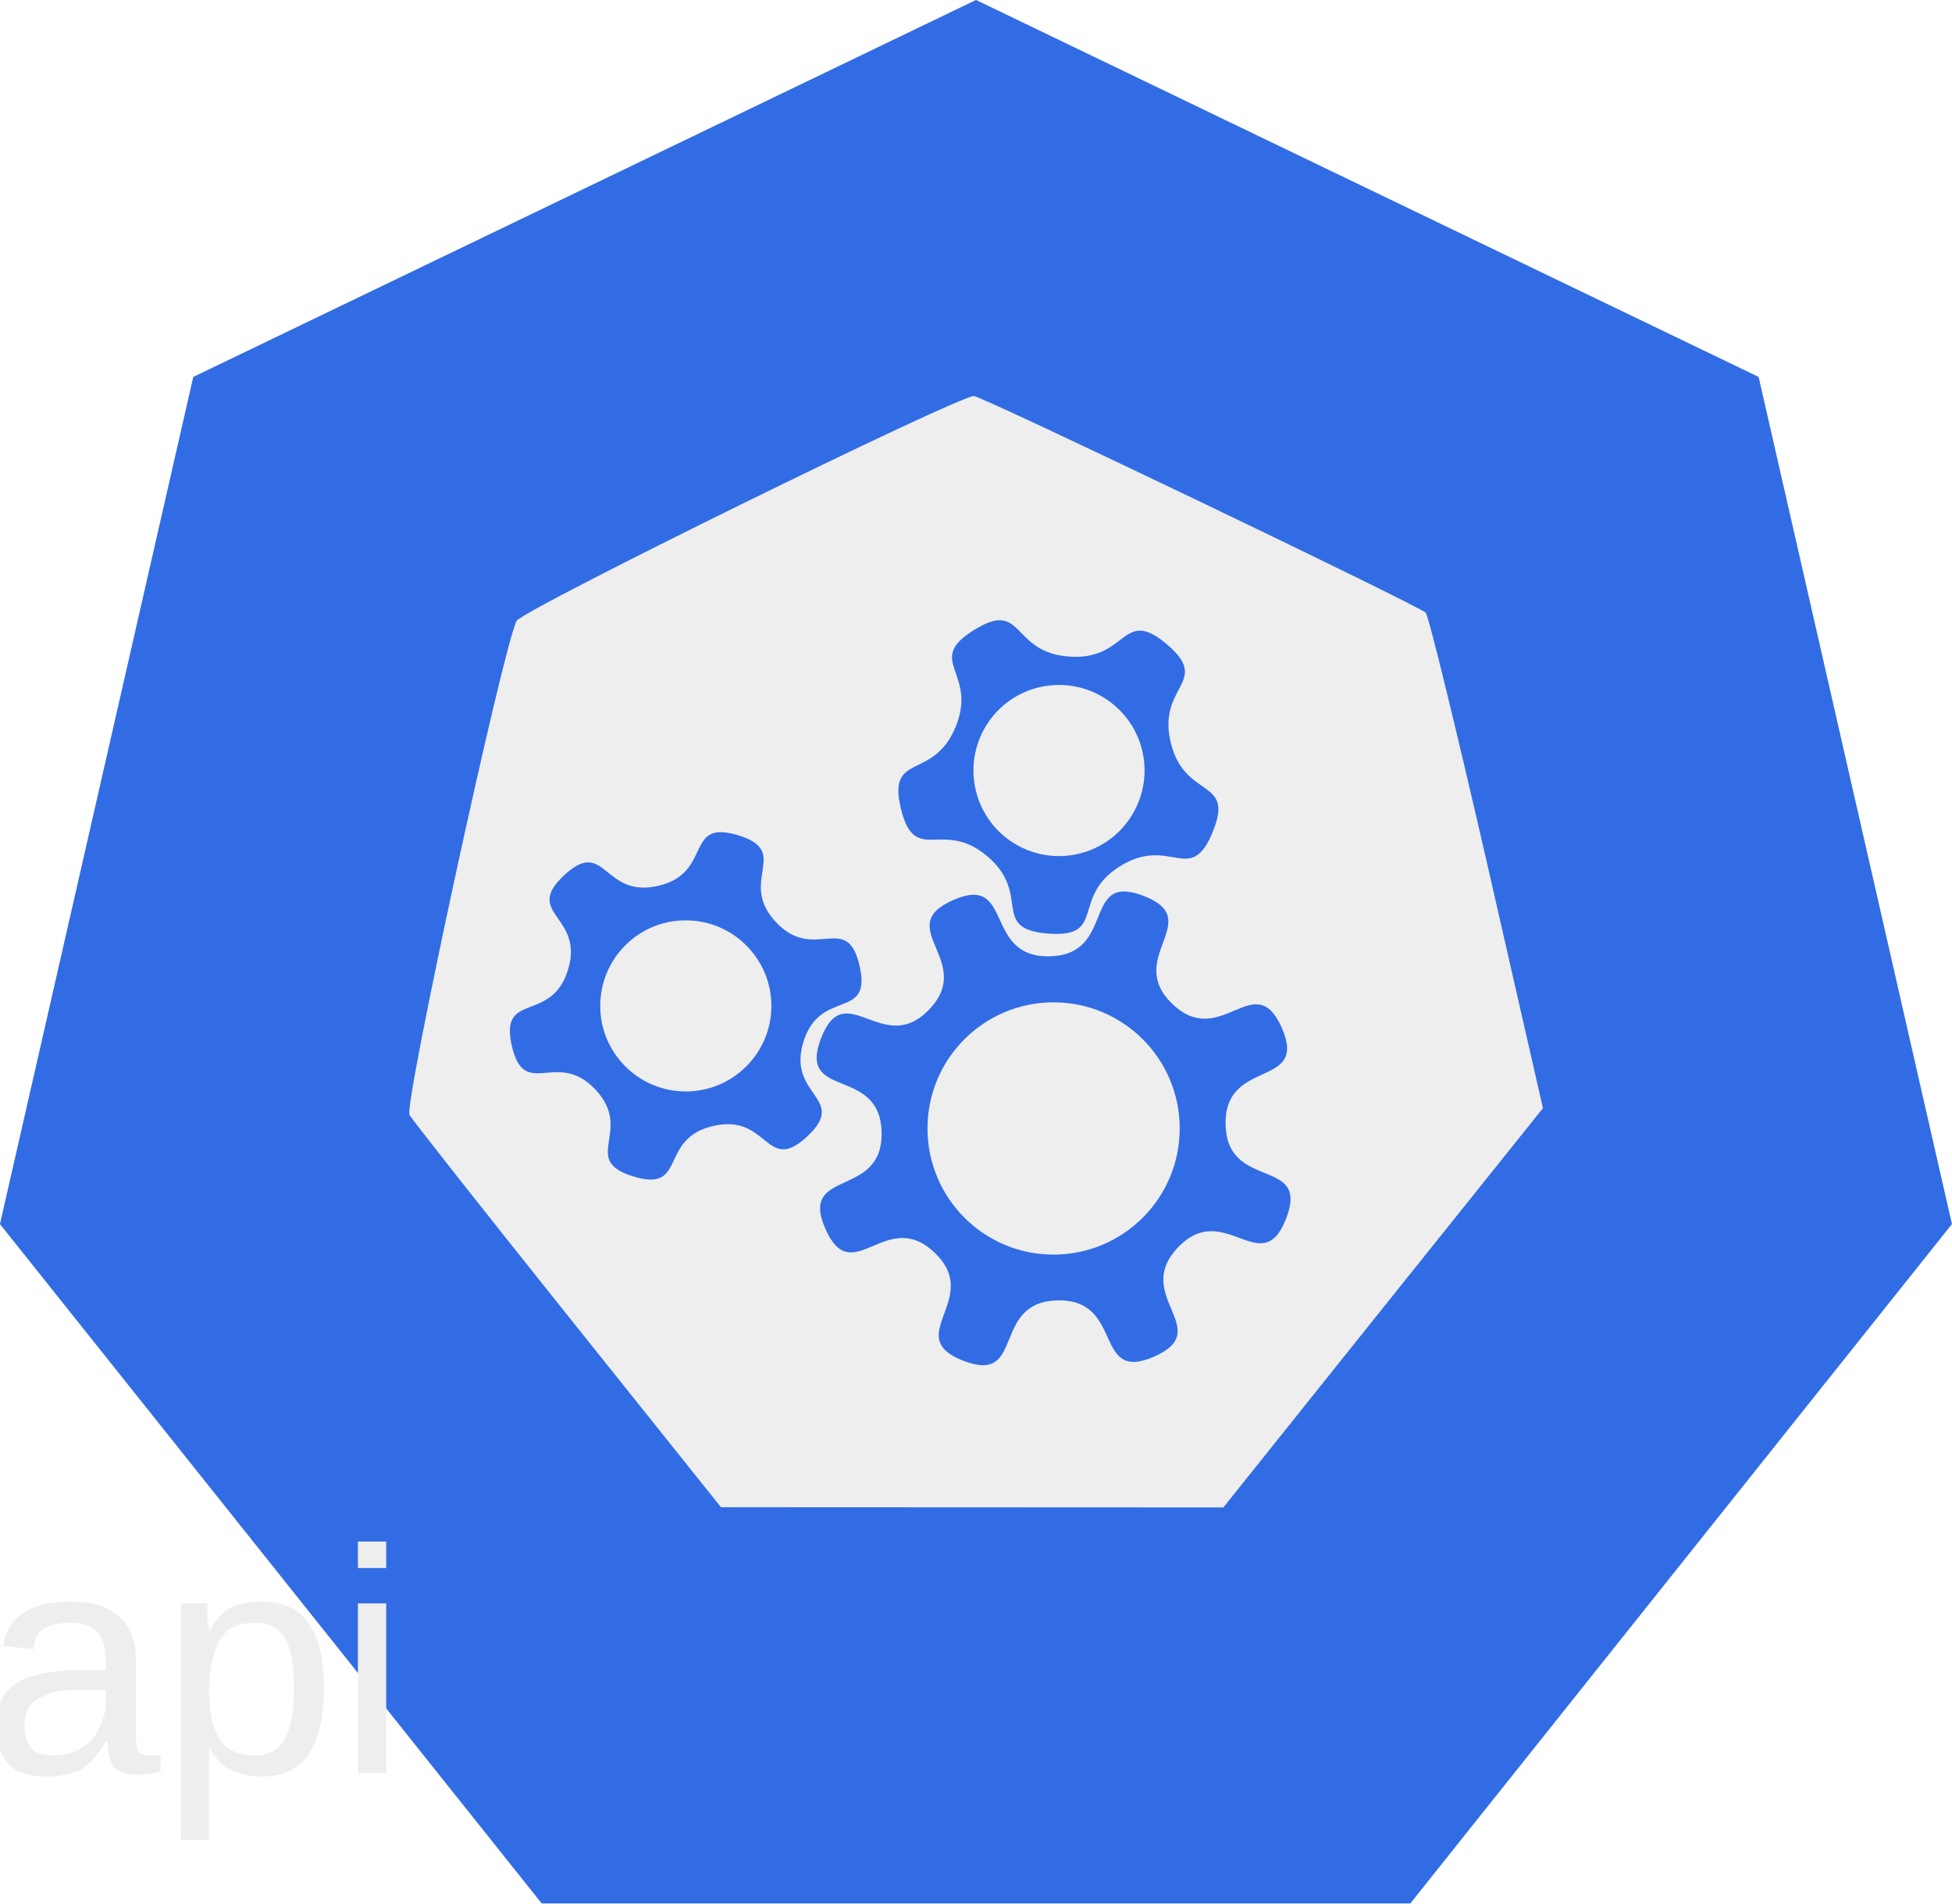
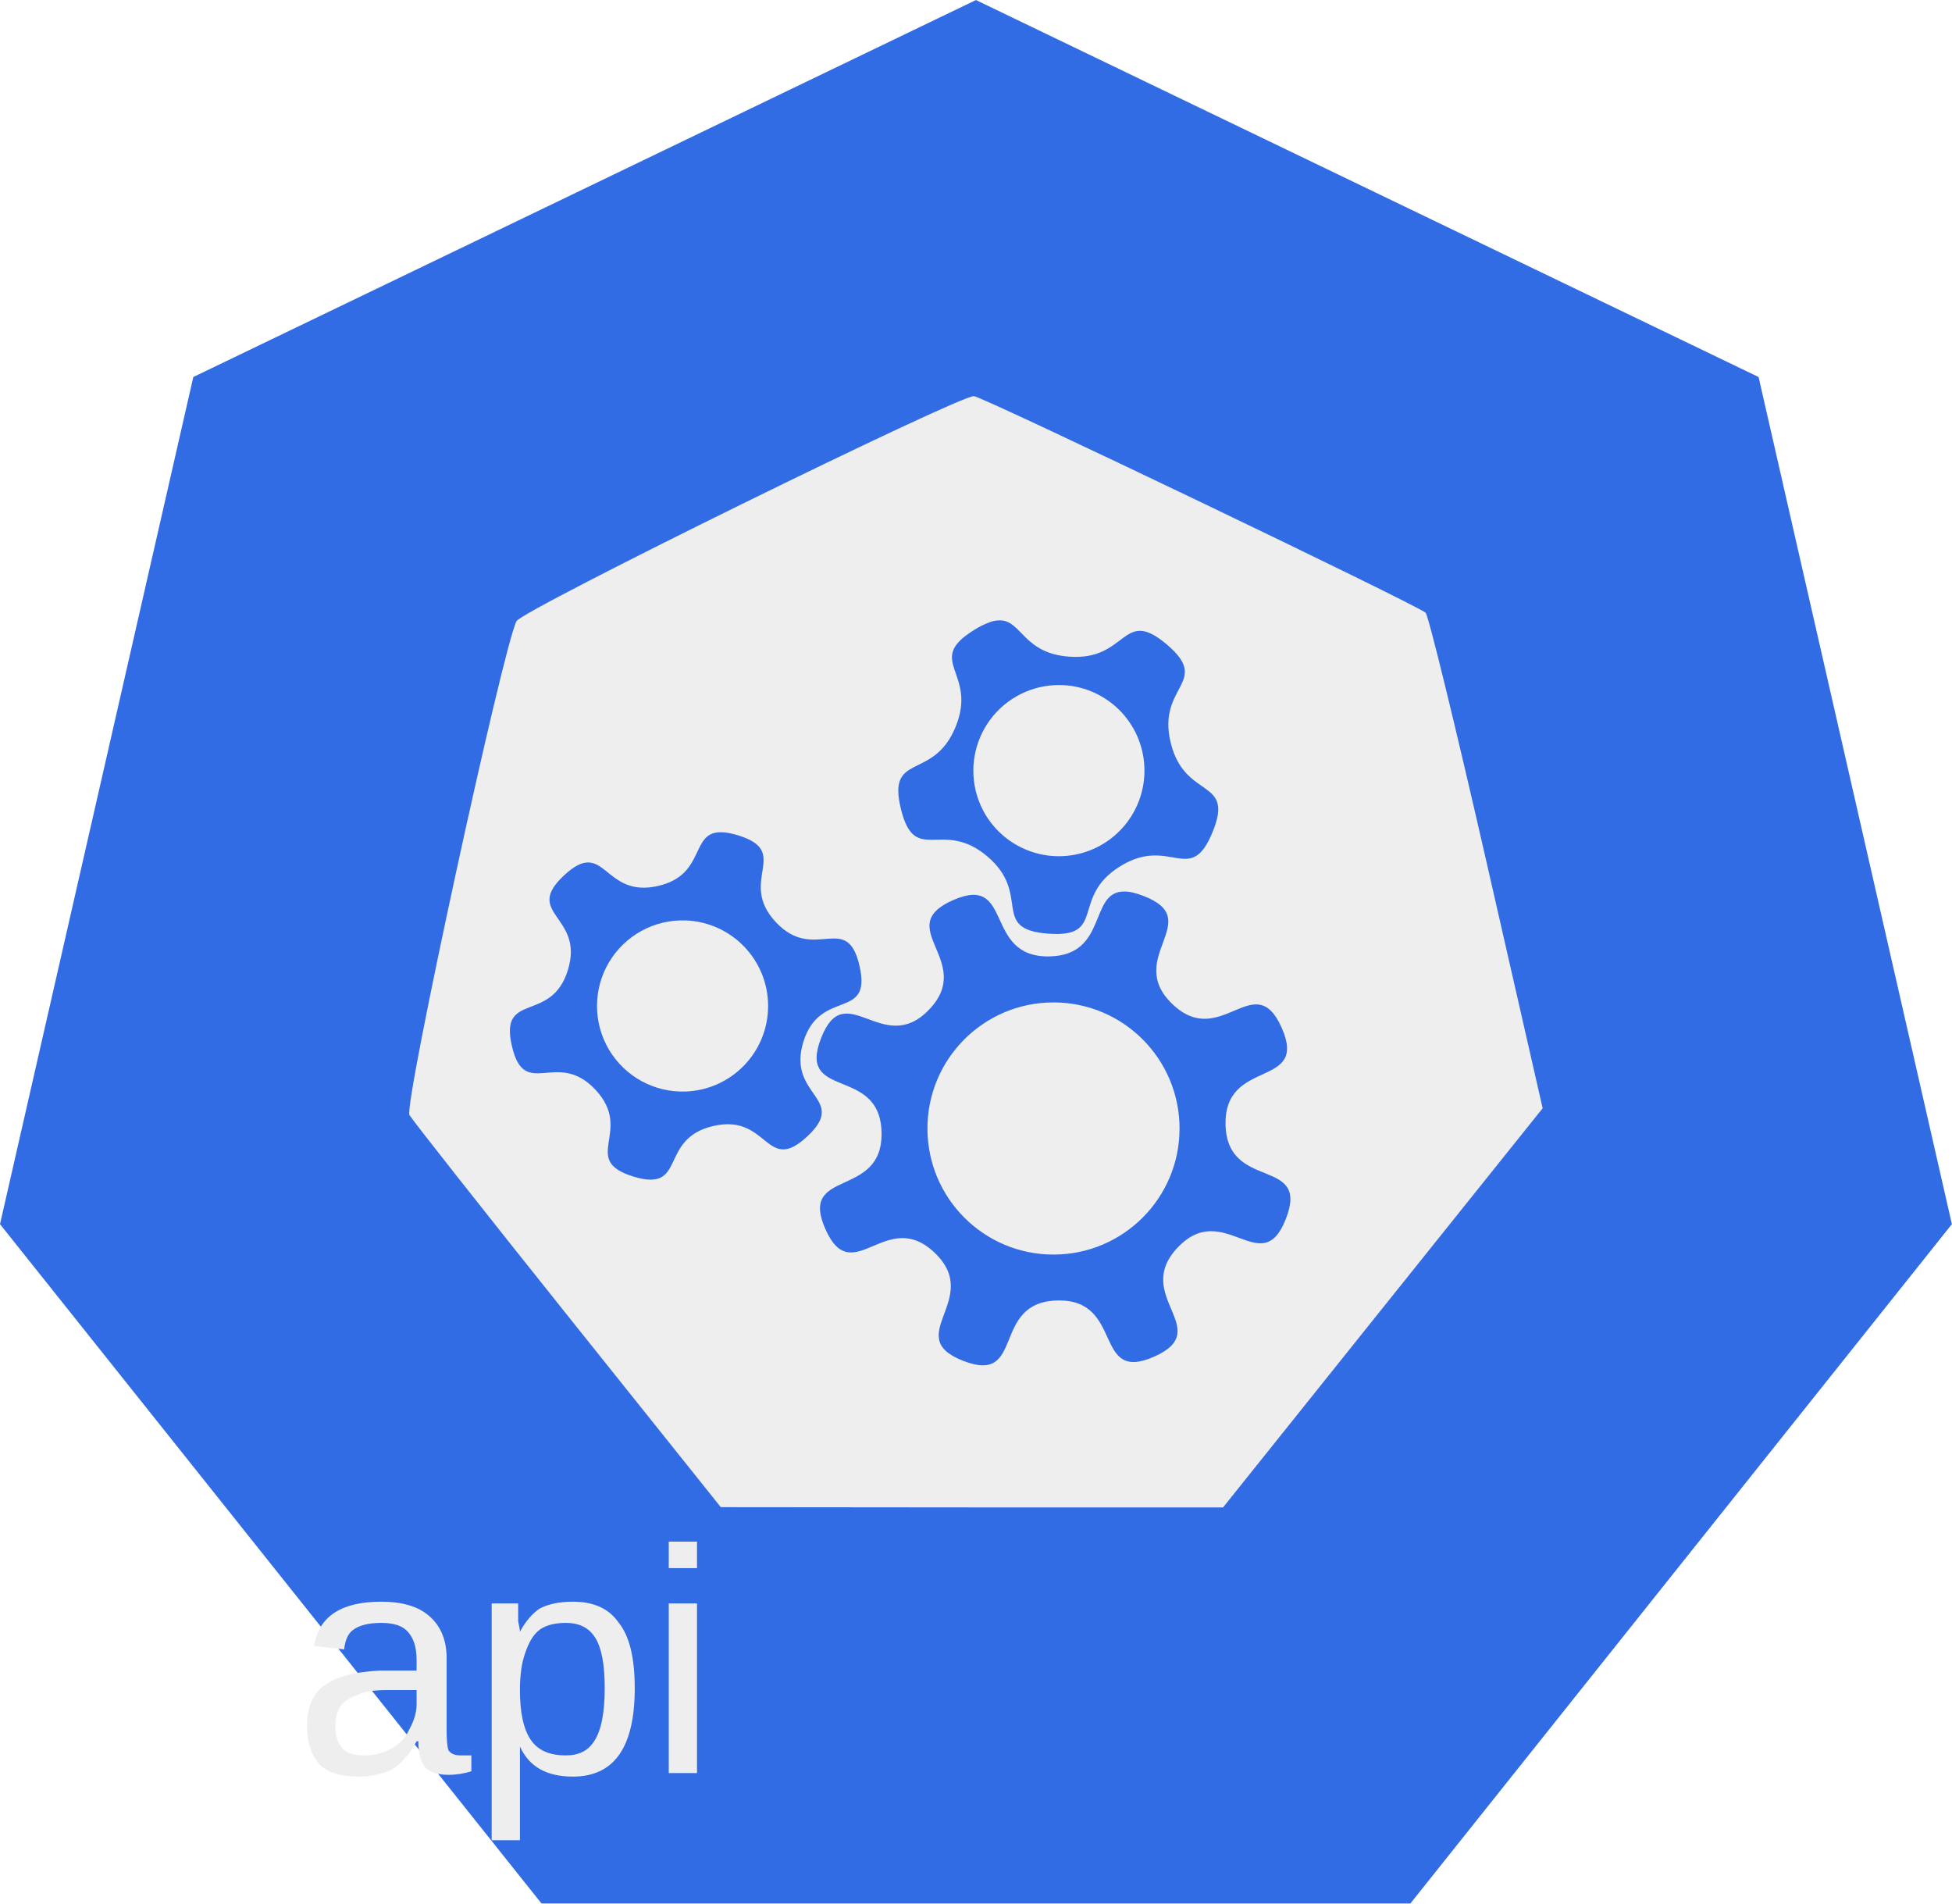
- <svg xmlns="http://www.w3.org/2000/svg" width="17.267mm" height="16.833mm" viewBox="0 0 17.267 16.833" version="1.1" id="svg11531">
-   <defs id="defs11525" />
-   <g id="layer1" transform="translate(-1.09947,-1.132398)">
-     <path style="fill:#326ce5;fill-opacity:1;fill-rule:evenodd;stroke:none;stroke-width:0.265;stroke-linecap:square;stroke-miterlimit:10" d="M 1.099,11.958 2.809,4.466 9.733,1.132 16.656,4.466 18.366,11.958 13.575,17.966 H 5.891 Z" id="path2062" />
-     <text id="text2066" y="16.812" x="9.703" style="font-style:normal;font-weight:normal;font-size:10.583px;line-height:6.615px;font-family:Sans;letter-spacing:0px;word-spacing:0px;fill:#eeeeee;fill-opacity:1;stroke:none;stroke-width:0.265px;stroke-linecap:butt;stroke-linejoin:miter;stroke-opacity:1" xml:space="preserve">
-       <tspan style="font-style:normal;font-variant:normal;font-weight:normal;font-stretch:normal;font-size:2.822px;font-family:Arial;-inkscape-font-specification:'Arial, Normal';font-variant-ligatures:normal;font-variant-caps:normal;font-variant-numeric:normal;font-feature-settings:normal;text-align:center;writing-mode:lr-tb;text-anchor:middle;fill:#eeeeee;fill-opacity:1;stroke-width:0.265px" y="16.812" x="9.703" id="tspan2064">api</tspan>
-     </text>
-     <path id="path2068" d="M 9.715,4.635 C 9.576,4.631 5.719,6.527 5.669,6.624 5.548,6.858 4.67,10.906 4.722,10.993 c 0.03,0.051 0.662,0.852 1.405,1.781 l 1.35,1.688 2.222,0.001 2.222,0.001 1.413,-1.766 1.414,-1.765 -0.495,-2.169 C 13.979,7.571 13.736,6.575 13.711,6.551 13.641,6.484 9.79,4.638 9.715,4.635 Z m 0.236,1.983 c 0.187,0.008 0.206,0.292 0.605,0.321 0.522,0.039 0.466,-0.447 0.865,-0.109 0.399,0.338 -0.089,0.363 0.035,0.871 0.124,0.508 0.569,0.305 0.371,0.789 -0.198,0.484 -0.373,0.027 -0.818,0.302 C 10.564,9.068 10.894,9.428 10.373,9.389 9.851,9.35 10.232,9.043 9.833,8.705 9.434,8.367 9.193,8.793 9.069,8.285 8.945,7.776 9.355,8.044 9.553,7.56 9.752,7.075 9.272,6.978 9.717,6.703 9.773,6.669 9.819,6.646 9.859,6.633 9.894,6.621 9.924,6.617 9.951,6.618 Z M 10.472,7.19 C 10.397,7.19 10.321,7.2 10.249,7.222 9.848,7.343 9.622,7.765 9.743,8.166 9.864,8.566 10.286,8.792 10.686,8.671 11.086,8.55 11.312,8.128 11.192,7.728 11.096,7.411 10.804,7.192 10.472,7.19 Z M 7.48,8.492 c 0.04,7.937e-4 0.088,0.009 0.148,0.027 0.48,0.147 -0.008,0.4 0.334,0.767 0.342,0.367 0.629,-0.101 0.741,0.388 0.113,0.489 -0.35,0.193 -0.497,0.673 -0.147,0.48 0.401,0.494 0.034,0.836 C 7.873,11.525 7.899,10.977 7.41,11.09 6.92,11.202 7.182,11.684 6.703,11.537 6.223,11.39 6.71,11.138 6.368,10.77 6.026,10.403 5.74,10.871 5.627,10.382 5.515,9.892 5.977,10.189 6.124,9.709 6.271,9.229 5.722,9.215 6.09,8.873 6.457,8.531 6.432,9.079 6.921,8.967 7.349,8.868 7.202,8.487 7.48,8.492 Z m 3.567,0.525 c 0.046,5.292e-4 0.101,0.012 0.17,0.039 0.553,0.215 -0.175,0.546 0.254,0.956 0.429,0.41 0.727,-0.333 0.967,0.21 0.239,0.543 -0.51,0.262 -0.497,0.856 0.013,0.593 0.75,0.279 0.535,0.832 -0.215,0.553 -0.546,-0.175 -0.956,0.254 -0.41,0.429 0.332,0.727 -0.211,0.966 -0.543,0.239 -0.261,-0.51 -0.855,-0.497 -0.593,0.013 -0.279,0.749 -0.833,0.534 -0.553,-0.215 0.175,-0.546 -0.254,-0.956 -0.429,-0.41 -0.727,0.333 -0.966,-0.21 C 8.162,11.458 8.911,11.739 8.898,11.146 8.884,10.553 8.148,10.867 8.363,10.313 8.578,9.76 8.909,10.489 9.319,10.06 9.73,9.631 8.987,9.333 9.53,9.093 10.073,8.854 9.792,9.603 10.385,9.59 10.904,9.578 10.728,9.013 11.047,9.016 Z M 7.166,9.272 C 6.748,9.271 6.409,9.61 6.409,10.028 c -1.587e-4,0.418 0.339,0.757 0.757,0.757 0.418,-1.48e-4 0.757,-0.339 0.757,-0.757 C 7.922,9.61 7.583,9.272 7.166,9.272 Z M 10.419,9.997 c -0.616,4.23e-5 -1.115,0.499 -1.115,1.115 -2.381e-4,0.616 0.499,1.116 1.115,1.116 0.616,2.22e-4 1.116,-0.499 1.116,-1.116 0,-0.616 -0.5,-1.115 -1.116,-1.115 z" style="opacity:1;fill:#eeeeee;fill-opacity:1;stroke:#eeeeee;stroke-width:0;stroke-miterlimit:10;stroke-dasharray:none;stroke-dashoffset:11.236;stroke-opacity:1" />
-   </g>
+ <svg xmlns="http://www.w3.org/2000/svg" width="65.26" height="63.622" viewBox="0 0 17.267 16.833">
+   <path d="m1.1 11.958 1.71-7.492 6.923-3.334 6.923 3.334 1.71 7.492-4.79 6.008H5.89Z" style="fill:#326ce5;fill-opacity:1;fill-rule:evenodd;stroke:none;stroke-width:.265;stroke-linecap:square;stroke-miterlimit:10" transform="translate(-1.1 -1.132)" />
+   <text xml:space="preserve" x="9.703" y="16.812" style="font-style:normal;font-weight:400;font-size:10.583px;line-height:6.615px;font-family:Sans;letter-spacing:0;word-spacing:0;fill:#eee;fill-opacity:1;stroke:none;stroke-width:.265px;stroke-linecap:butt;stroke-linejoin:miter;stroke-opacity:1" transform="translate(-1.1 -1.132)">
+     <tspan x="9.703" y="16.812" style="font-style:normal;font-variant:normal;font-weight:400;font-stretch:normal;font-size:2.822px;font-family:Arial;-inkscape-font-specification:&quot;Arial, Normal&quot;;font-variant-ligatures:normal;font-variant-caps:normal;font-variant-numeric:normal;font-feature-settings:normal;text-align:center;writing-mode:lr-tb;text-anchor:middle;fill:#eee;fill-opacity:1;stroke-width:.265px">api</tspan>
+   </text>
+   <path d="M9.715 4.635c-.139-.004-3.996 1.892-4.046 1.99-.121.233-.999 4.28-.947 4.368.03.05.662.852 1.404 1.78l1.35 1.688 2.222.002h2.221l1.413-1.765 1.414-1.765-.495-2.17c-.272-1.192-.515-2.188-.54-2.212-.07-.067-3.921-1.913-3.996-1.916Zm.236 1.983c.187.008.206.292.605.321.522.04.466-.446.865-.108.399.338-.09.363.035.87.124.509.569.306.37.79-.198.484-.372.027-.817.302-.445.275-.115.635-.636.596-.522-.039-.14-.346-.54-.684-.399-.338-.64.088-.764-.42-.124-.509.286-.241.484-.725.199-.485-.281-.582.164-.857a.696.696 0 0 1 .142-.07.256.256 0 0 1 .092-.015Zm.521.572a.758.758 0 0 0-.73.976.757.757 0 1 0 .73-.976ZM7.48 8.492c.04 0 .088.009.148.027.48.147-.008.4.334.767.343.367.629-.101.741.388.113.49-.35.193-.497.673-.147.48.402.494.034.836-.367.342-.341-.206-.83-.093-.49.112-.228.594-.707.447-.48-.147.007-.4-.335-.767s-.628.1-.74-.388c-.113-.49.35-.193.496-.673.147-.48-.402-.494-.034-.836.367-.342.342.206.831.094.428-.099.28-.48.559-.475Zm3.567.524c.046 0 .1.013.17.04.553.214-.175.545.254.956.429.41.727-.333.967.21.239.543-.51.262-.497.856.013.593.75.278.534.832-.214.553-.546-.176-.956.253-.41.43.333.727-.21.967-.544.24-.262-.51-.855-.497-.594.013-.28.75-.833.534-.553-.214.176-.545-.253-.956-.43-.41-.727.333-.967-.21s.51-.262.497-.855c-.014-.593-.75-.28-.535-.833.215-.553.546.176.956-.253.41-.429-.332-.727.21-.967.544-.24.263.51.856.497.52-.012.343-.577.662-.574Zm-3.881.256a.757.757 0 1 0-.001 1.513.757.757 0 0 0 0-1.513Zm3.253.725a1.115 1.115 0 1 0 0 2.23 1.115 1.115 0 0 0 0-2.23z" style="opacity:1;fill:#eee;fill-opacity:1;stroke:#eee;stroke-width:0;stroke-miterlimit:10;stroke-dasharray:none;stroke-dashoffset:11.236;stroke-opacity:1" transform="translate(-1.1 -1.132)" />
</svg>
